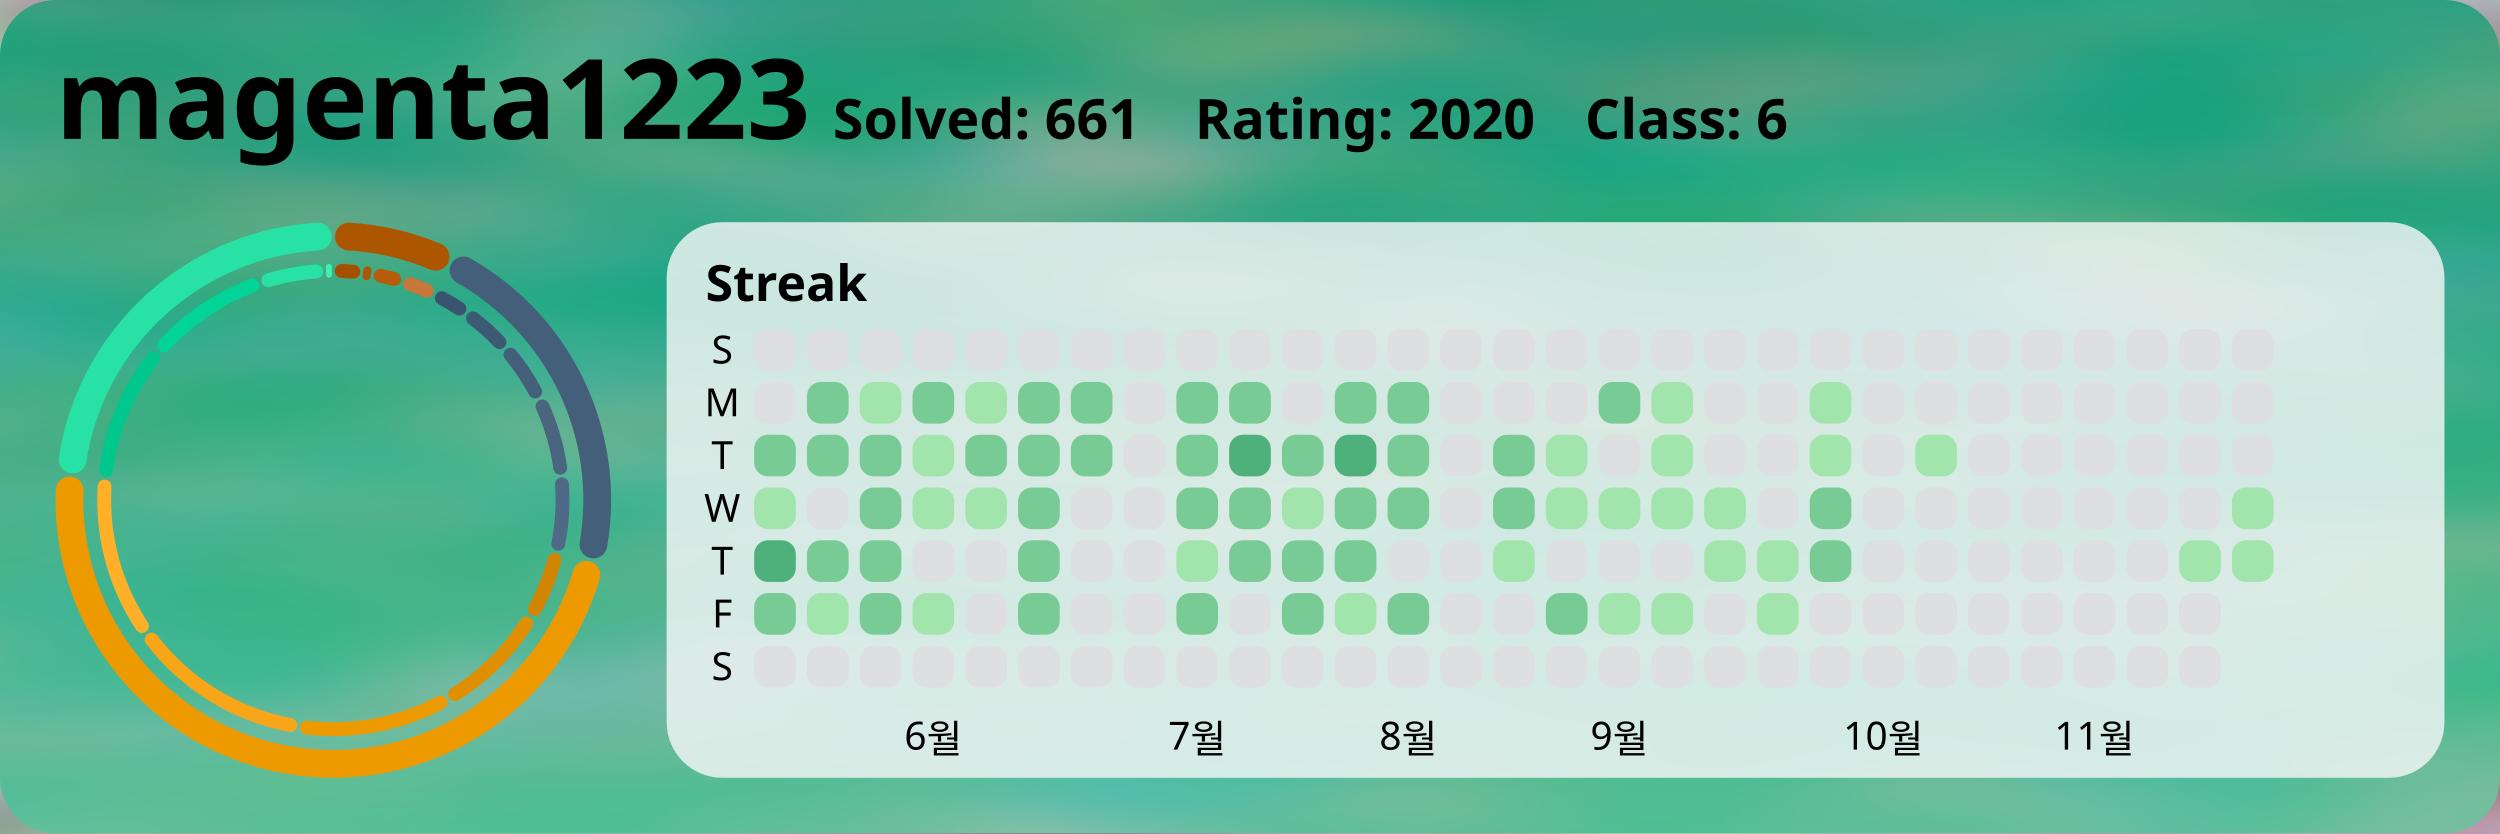
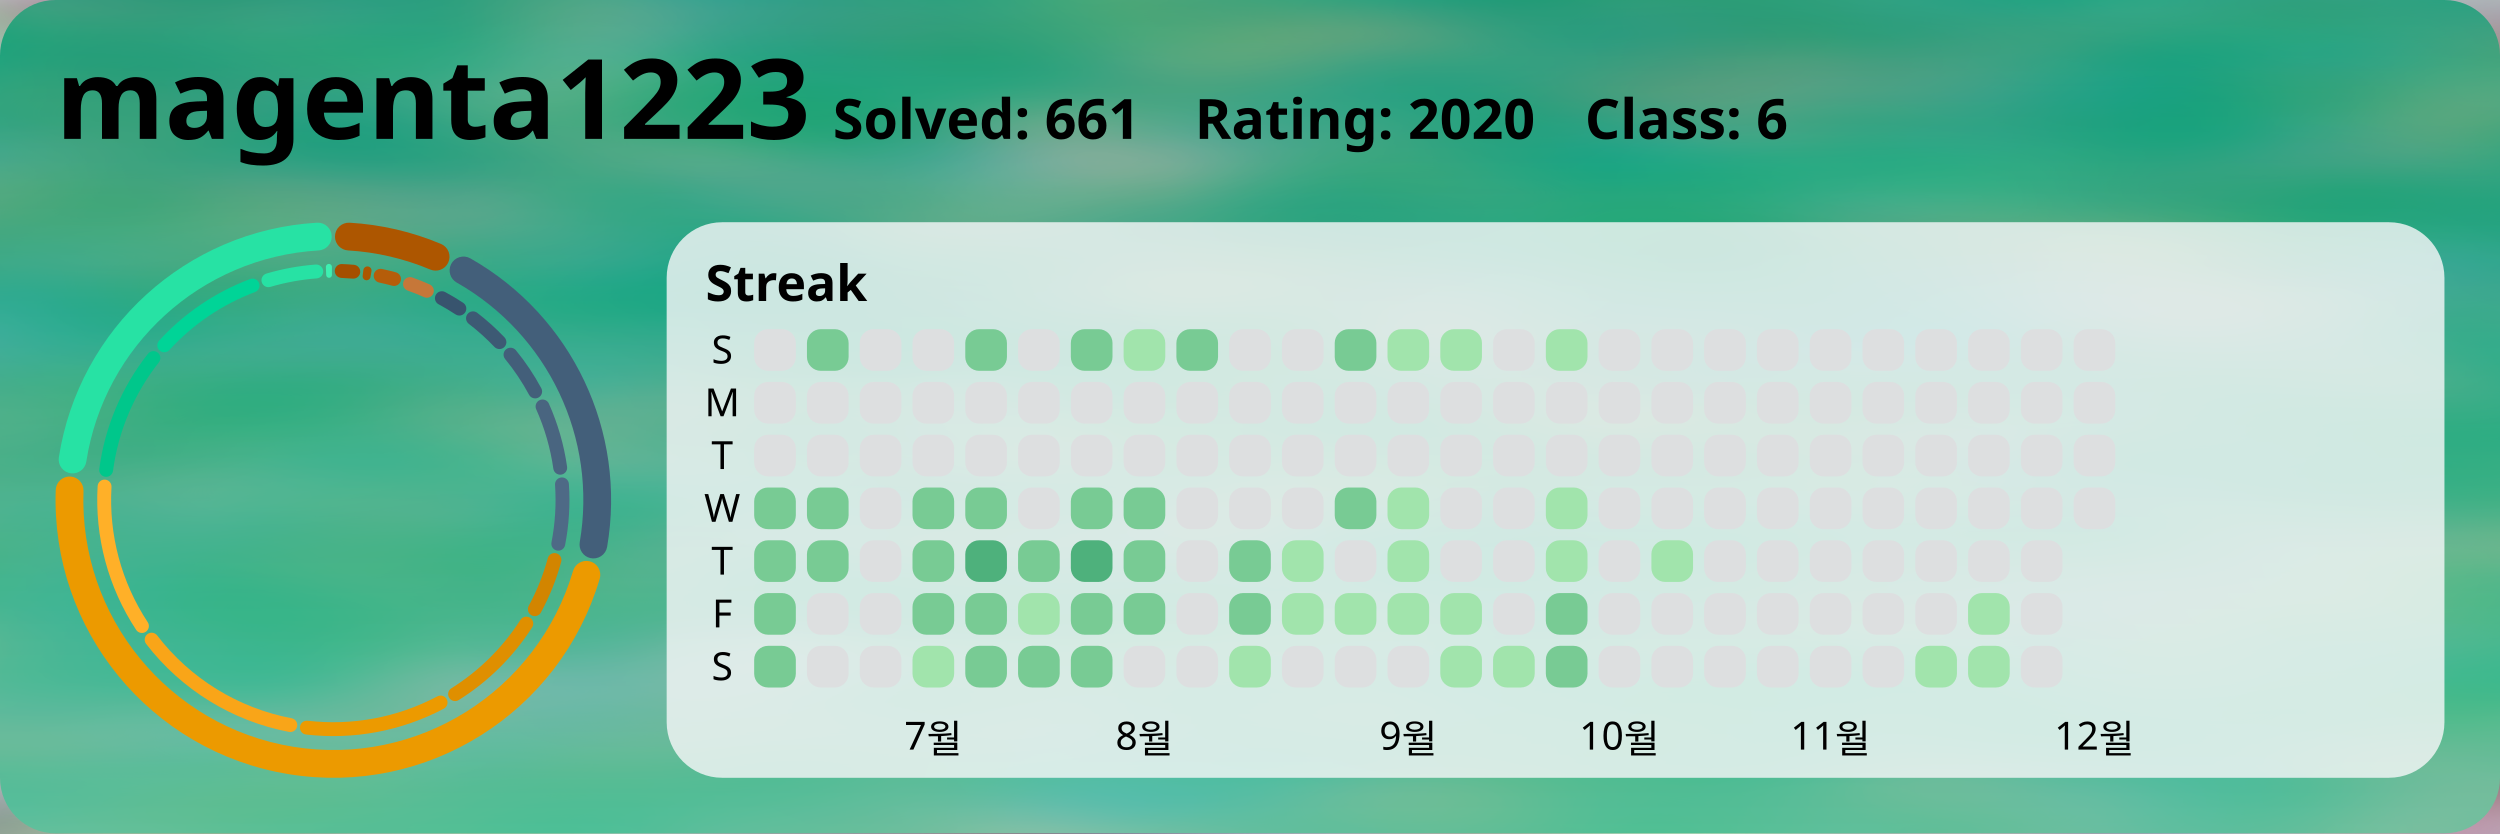
<svg xmlns="http://www.w3.org/2000/svg" id="svg" width="2700" height="900">
  <defs>
    <linearGradient id="ffflux-gradient" gradientTransform="rotate(360, 0.5, 0.5)" x1="50%" y1="0%" x2="50%" y2="100%">
      <stop id="stop1" stop-color="#00C78B" stop-opacity="1" offset="0%" />
      <stop id="stop2" stop-color="#51FDBD" stop-opacity="1" offset="100%" />
    </linearGradient>
    <filter id="ffflux-filter" x="-20%" y="-20%" width="140%" height="140%" filterUnits="objectBoundingBox" primitiveUnits="userSpaceOnUse" color-interpolation-filters="sRGB">
      <feTurbulence type="fractalNoise" baseFrequency="0.002 0.007" numOctaves="2" seed="2" stitchTiles="stitch" x="0%" y="0%" width="100%" height="100%" result="turbulence" />
      <feGaussianBlur stdDeviation="0 0" x="0%" y="0%" width="100%" height="100%" in="turbulence" edgeMode="duplicate" result="blur" />
      <feBlend mode="screen" x="0%" y="0%" width="100%" height="100%" in="SourceGraphic" in2="blur" result="blend" />
      <feComponentTransfer>
        <feFuncR type="linear" slope="0.75" />
        <feFuncG type="linear" slope="0.75" />
        <feFuncB type="linear" slope="0.75" />
      </feComponentTransfer>
    </filter>
  </defs>
  <rect width="2700" height="900" fill="url(#ffflux-gradient)" filter="url(#ffflux-filter)" rx="60" ry="60" />
  <text x="60" y="150" style="font-size: 120px; color: black; font-family: &quot;Noto Sans&quot;, sans-serif; font-weight: bold;">magenta1223</text>
  <text x="899.531" y="150" style="font-size: 60px; color: black; font-family: &quot;Noto Sans&quot;, sans-serif; font-weight: bold;">Solved: 661</text>
  <text x="1290.359" y="150" style="font-size: 60px; color: black; font-family: &quot;Noto Sans&quot;, sans-serif; font-weight: bold;">Rating: 2020</text>
  <text x="1711.656" y="150" style="font-size: 60px; color: black; font-family: &quot;Noto Sans&quot;, sans-serif; font-weight: bold;">Class: 6</text>
  <g transform="translate(360,540)">
    <path d="M0,-255L0,-240Z" fill="#9D4900" />
    <path d="M1.528,-247.335A7.5,7.5,0,0,1,9.302,-254.83A255,255,0,0,1,22.227,-254.029A7.5,7.5,0,0,1,29.016,-245.632L29.016,-245.632A7.5,7.5,0,0,1,20.919,-239.087A240,240,0,0,0,8.754,-239.84A7.5,7.5,0,0,1,1.528,-247.335Z" fill="#A54F00" />
    <path d="M32.438,-248.39A4.435,4.435,0,1,1,41.209,-247.086L40.139,-240.9A4.285,4.285,0,0,1,31.663,-242.16Z" fill="#AD5600" />
    <path d="M43.682,-243.452A7.5,7.5,0,0,1,52.62,-249.512A255,255,0,0,1,67.563,-245.887A7.5,7.5,0,0,1,72.73,-236.405L72.73,-236.405A7.5,7.5,0,0,1,63.589,-231.423A240,240,0,0,0,49.524,-234.835A7.5,7.5,0,0,1,43.682,-243.452Z" fill="#B55D0A" />
    <path d="M75.646,-235.488A7.5,7.5,0,0,1,85.309,-240.307A255,255,0,0,1,104.089,-232.788A7.5,7.5,0,0,1,107.758,-222.632L107.758,-222.632A7.5,7.5,0,0,1,97.966,-219.095A240,240,0,0,0,80.291,-226.171A7.5,7.5,0,0,1,75.646,-235.488Z" fill="#C67739" />
    <path d="M110.501,-221.284A7.5,7.5,0,0,1,120.784,-224.58A255,255,0,0,1,140.239,-212.974A7.5,7.5,0,0,1,142.224,-202.36L142.224,-202.36A7.5,7.5,0,0,1,131.99,-200.446A240,240,0,0,0,113.679,-211.37A7.5,7.5,0,0,1,110.501,-221.284Z" fill="#38546E" />
    <path d="M144.713,-200.587A7.5,7.5,0,0,1,155.393,-202.183A255,255,0,0,1,184.833,-175.676A7.5,7.5,0,0,1,184.362,-164.887L184.362,-164.887A7.5,7.5,0,0,1,173.96,-165.342A240,240,0,0,0,146.252,-190.29A7.5,7.5,0,0,1,144.713,-200.587Z" fill="#3D5A74" />
    <path d="M186.385,-162.597A7.5,7.5,0,0,1,197.148,-161.733A255,255,0,0,1,224.58,-120.784A7.5,7.5,0,0,1,221.284,-110.501L221.284,-110.501A7.5,7.5,0,0,1,211.37,-113.679A240,240,0,0,0,185.551,-152.219A7.5,7.5,0,0,1,186.385,-162.597Z" fill="#435F7A" />
    <path d="M222.632,-107.758A7.5,7.5,0,0,1,232.788,-104.089A255,255,0,0,1,252.462,-35.888A7.5,7.5,0,0,1,245.821,-27.373L245.821,-27.373A7.5,7.5,0,0,1,237.611,-33.777A240,240,0,0,0,219.095,-97.966A7.5,7.5,0,0,1,222.632,-107.758Z" fill="#496580" />
    <path d="M246.14,-24.334A7.5,7.5,0,0,1,254.407,-17.386A255,255,0,0,1,250.315,48.658A7.5,7.5,0,0,1,241.254,54.532L241.254,54.532A7.5,7.5,0,0,1,235.59,45.796A240,240,0,0,0,239.441,-16.364A7.5,7.5,0,0,1,246.14,-24.334Z" fill="#4E6A86" />
    <path d="M240.561,57.509A7.5,7.5,0,0,1,246.101,66.778A255,255,0,0,1,224.194,121.5A7.5,7.5,0,0,1,213.788,124.385L213.788,124.385A7.5,7.5,0,0,1,211.006,114.353A240,240,0,0,0,231.624,62.85A7.5,7.5,0,0,1,240.561,57.509Z" fill="#D28500" />
    <path d="M212.235,127.017A7.5,7.5,0,0,1,214.739,137.521A255,255,0,0,1,135.47,216.039A7.5,7.5,0,0,1,124.991,213.435L124.991,213.435A7.5,7.5,0,0,1,127.502,203.331A240,240,0,0,0,202.108,129.432A7.5,7.5,0,0,1,212.235,127.017Z" fill="#DF8F00" />
    <path d="M122.344,214.963A7.5,7.5,0,0,1,119.36,225.34A255,255,0,0,1,-29.472,253.291A7.5,7.5,0,0,1,-36.018,244.703L-36.018,244.703A7.5,7.5,0,0,1,-27.738,238.392A240,240,0,0,0,112.339,212.085A7.5,7.5,0,0,1,122.344,214.963Z" fill="#EC9A00" />
    <path d="M-39.039,244.24A7.5,7.5,0,0,1,-47.86,250.468A255,255,0,0,1,-202.183,155.393A7.5,7.5,0,0,1,-200.587,144.713L-200.587,144.713A7.5,7.5,0,0,1,-190.29,146.252A240,240,0,0,0,-45.044,235.735A7.5,7.5,0,0,1,-39.039,244.24Z" fill="#F9A518" />
    <path d="M-202.36,142.224A7.5,7.5,0,0,1,-212.974,140.239A255,255,0,0,1,-254.561,-14.964A7.5,7.5,0,0,1,-246.361,-21.99L-246.361,-21.99A7.5,7.5,0,0,1,-239.586,-14.084A240,240,0,0,0,-200.446,131.99A7.5,7.5,0,0,1,-202.36,142.224Z" fill="#FFB028" />
    <path d="M-246.07,-25.032A7.5,7.5,0,0,1,-252.792,-33.483A255,255,0,0,1,-200.192,-157.95A7.5,7.5,0,0,1,-189.447,-159.019L-189.447,-159.019A7.5,7.5,0,0,1,-188.416,-148.659A240,240,0,0,0,-237.922,-31.513A7.5,7.5,0,0,1,-246.07,-25.032Z" fill="#00C78B" />
    <path d="M-187.467,-161.348A7.5,7.5,0,0,1,-188.144,-172.125A255,255,0,0,1,-89.869,-238.639A7.5,7.5,0,0,1,-80.115,-234.006L-80.115,-234.006A7.5,7.5,0,0,1,-84.583,-224.601A240,240,0,0,0,-177.077,-162A7.5,7.5,0,0,1,-187.467,-161.348Z" fill="#00D497" />
    <path d="M-77.218,-234.978A7.5,7.5,0,0,1,-72.232,-244.556A255,255,0,0,1,-18.996,-254.291A7.5,7.5,0,0,1,-10.943,-247.098L-10.943,-247.098A7.5,7.5,0,0,1,-17.879,-239.333A240,240,0,0,0,-67.983,-230.17A7.5,7.5,0,0,1,-77.218,-234.978Z" fill="#27E2A4" />
    <path d="M-8.055,-251.565A3.265,3.265,0,1,1,-1.528,-251.69L-1.528,-243.056A3.1,3.1,0,0,1,-7.726,-242.938Z" fill="#3EF0B1" />
    <path d="M0,-255L0,-240Z" fill="#51FDBD" />
    <path d="M0,-255L0,-240Z" fill="#009EE5" />
    <path d="M0,-255L0,-240Z" fill="#00A9F0" />
    <path d="M0,-255L0,-240Z" fill="#00B4FC" />
    <path d="M0,-255L0,-240Z" fill="#2BBFFF" />
    <path d="M0,-255L0,-240Z" fill="#41CAFF" />
    <path d="M0,-255L0,-240Z" fill="#E0004C" />
    <path d="M0,-255L0,-240Z" fill="#EA0053" />
    <path d="M0,-255L0,-240Z" fill="#F5005A" />
    <path d="M0,-255L0,-240Z" fill="#FF0062" />
    <path d="M0,-255L0,-240Z" fill="#CE3D38" />
    <path d="M1.761,-284.507A15,15,0,0,1,17.643,-299.481A300,300,0,0,1,116.304,-276.538A15,15,0,0,1,123.95,-256.093L123.95,-256.093A15,15,0,0,1,104.674,-248.884A270,270,0,0,0,15.879,-269.533A15,15,0,0,1,1.761,-284.507Z" fill="#AD5600" />
    <path d="M127.111,-254.539A15,15,0,0,1,147.97,-260.969A300,300,0,0,1,295.694,50.647A15,15,0,0,1,277.512,62.725L277.512,62.725A15,15,0,0,1,266.125,45.582A270,270,0,0,0,133.173,-234.872A15,15,0,0,1,127.111,-254.539Z" fill="#435F7A" />
    <path d="M276.714,66.155A15,15,0,0,1,287.702,85.016A300,300,0,0,1,-299.802,-10.904A15,15,0,0,1,-283.386,-25.291L-283.386,-25.291A15,15,0,0,1,-269.822,-9.814A270,270,0,0,0,258.932,76.515A15,15,0,0,1,276.714,66.155Z" fill="#EC9A00" />
    <path d="M-283.051,-28.797A15,15,0,0,1,-296.448,-46.031A300,300,0,0,1,-17.643,-299.481A15,15,0,0,1,-1.761,-284.507L-1.761,-284.507A15,15,0,0,1,-15.879,-269.533A270,270,0,0,0,-266.803,-41.428A15,15,0,0,1,-283.051,-28.797Z" fill="#27E2A4" />
    <path d="M0,-300L0,-270Z" fill="#00B4FC" />
    <path d="M0,-300L0,-270Z" fill="#F5005A" />
  </g>
  <rect transform="translate(720,240)" width="1920" height="600" rx="60" ry="60" style="fill: rgb(247, 248, 249); opacity: 0.8;" />
  <text transform="translate(720,240)" x="42" y="66" style="dominant-baseline: middle; font-size: 54px; color: black; font-family: &quot;Noto Sans&quot;, sans-serif; font-weight: bold;">Streak</text>
  <g transform="translate(780,378)">
    <text x="0" y="0" style="text-anchor: middle; dominant-baseline: middle; font-size: 42px; color: black; font-family: &quot;Noto Sans&quot;, sans-serif;">S</text>
    <text x="0" y="57" style="text-anchor: middle; dominant-baseline: middle; font-size: 42px; color: black; font-family: &quot;Noto Sans&quot;, sans-serif;">M</text>
    <text x="0" y="114" style="text-anchor: middle; dominant-baseline: middle; font-size: 42px; color: black; font-family: &quot;Noto Sans&quot;, sans-serif;">T</text>
    <text x="0" y="171" style="text-anchor: middle; dominant-baseline: middle; font-size: 42px; color: black; font-family: &quot;Noto Sans&quot;, sans-serif;">W</text>
    <text x="0" y="228" style="text-anchor: middle; dominant-baseline: middle; font-size: 42px; color: black; font-family: &quot;Noto Sans&quot;, sans-serif;">T</text>
    <text x="0" y="285" style="text-anchor: middle; dominant-baseline: middle; font-size: 42px; color: black; font-family: &quot;Noto Sans&quot;, sans-serif;">F</text>
    <text x="0" y="342" style="text-anchor: middle; dominant-baseline: middle; font-size: 42px; color: black; font-family: &quot;Noto Sans&quot;, sans-serif;">S</text>
    <rect rx="15" ry="15" width="45" height="45" fill="#DDDFE0" x="34.5" y="-22.5" />
    <rect rx="15" ry="15" width="45" height="45" fill="#DDDFE0" x="34.5" y="34.5" />
-     <rect rx="15" ry="15" width="45" height="45" fill="#78CB94" x="34.5" y="91.5" />
-     <rect rx="15" ry="15" width="45" height="45" fill="#A1E4AC" x="34.5" y="148.5" />
-     <rect rx="15" ry="15" width="45" height="45" fill="#4EB17C" x="34.5" y="205.5" />
+     <rect rx="15" ry="15" width="45" height="45" fill="#DDDFE0" x="34.5" y="91.5" />
+     <rect rx="15" ry="15" width="45" height="45" fill="#78CB94" x="34.5" y="148.5" />
+     <rect rx="15" ry="15" width="45" height="45" fill="#78CB94" x="34.5" y="205.5" />
    <rect rx="15" ry="15" width="45" height="45" fill="#78CB94" x="34.5" y="262.5" />
-     <rect rx="15" ry="15" width="45" height="45" fill="#DDDFE0" x="34.5" y="319.5" />
-     <rect rx="15" ry="15" width="45" height="45" fill="#DDDFE0" x="91.5" y="-22.5" />
-     <rect rx="15" ry="15" width="45" height="45" fill="#78CB94" x="91.5" y="34.5" />
-     <rect rx="15" ry="15" width="45" height="45" fill="#78CB94" x="91.5" y="91.5" />
-     <rect rx="15" ry="15" width="45" height="45" fill="#DDDFE0" x="91.5" y="148.5" />
+     <rect rx="15" ry="15" width="45" height="45" fill="#78CB94" x="34.5" y="319.5" />
+     <rect rx="15" ry="15" width="45" height="45" fill="#78CB94" x="91.5" y="-22.5" />
+     <rect rx="15" ry="15" width="45" height="45" fill="#DDDFE0" x="91.5" y="34.5" />
+     <rect rx="15" ry="15" width="45" height="45" fill="#DDDFE0" x="91.5" y="91.5" />
+     <rect rx="15" ry="15" width="45" height="45" fill="#78CB94" x="91.5" y="148.5" />
    <rect rx="15" ry="15" width="45" height="45" fill="#78CB94" x="91.5" y="205.5" />
-     <rect rx="15" ry="15" width="45" height="45" fill="#A1E4AC" x="91.5" y="262.5" />
+     <rect rx="15" ry="15" width="45" height="45" fill="#DDDFE0" x="91.5" y="262.5" />
    <rect rx="15" ry="15" width="45" height="45" fill="#DDDFE0" x="91.5" y="319.5" />
    <rect rx="15" ry="15" width="45" height="45" fill="#DDDFE0" x="148.5" y="-22.5" />
-     <rect rx="15" ry="15" width="45" height="45" fill="#A1E4AC" x="148.5" y="34.5" />
-     <rect rx="15" ry="15" width="45" height="45" fill="#78CB94" x="148.5" y="91.5" />
-     <rect rx="15" ry="15" width="45" height="45" fill="#78CB94" x="148.5" y="148.5" />
-     <rect rx="15" ry="15" width="45" height="45" fill="#78CB94" x="148.5" y="205.5" />
-     <rect rx="15" ry="15" width="45" height="45" fill="#78CB94" x="148.5" y="262.5" />
+     <rect rx="15" ry="15" width="45" height="45" fill="#DDDFE0" x="148.5" y="34.5" />
+     <rect rx="15" ry="15" width="45" height="45" fill="#DDDFE0" x="148.5" y="91.5" />
+     <rect rx="15" ry="15" width="45" height="45" fill="#DDDFE0" x="148.5" y="148.5" />
+     <rect rx="15" ry="15" width="45" height="45" fill="#DDDFE0" x="148.5" y="205.5" />
+     <rect rx="15" ry="15" width="45" height="45" fill="#DDDFE0" x="148.5" y="262.5" />
    <rect rx="15" ry="15" width="45" height="45" fill="#DDDFE0" x="148.5" y="319.5" />
    <rect rx="15" ry="15" width="45" height="45" fill="#DDDFE0" x="205.5" y="-22.5" />
-     <rect rx="15" ry="15" width="45" height="45" fill="#78CB94" x="205.5" y="34.5" />
-     <rect rx="15" ry="15" width="45" height="45" fill="#A1E4AC" x="205.5" y="91.5" />
-     <rect rx="15" ry="15" width="45" height="45" fill="#A1E4AC" x="205.5" y="148.5" />
-     <rect rx="15" ry="15" width="45" height="45" fill="#DDDFE0" x="205.5" y="205.5" />
-     <rect rx="15" ry="15" width="45" height="45" fill="#A1E4AC" x="205.5" y="262.5" />
-     <rect rx="15" ry="15" width="45" height="45" fill="#DDDFE0" x="205.5" y="319.5" />
-     <text x="228" y="399" style="text-anchor: middle; dominant-baseline: hanging; font-size: 42px; color: black; font-family: &quot;Noto Sans&quot;, sans-serif;">6월</text>
-     <rect rx="15" ry="15" width="45" height="45" fill="#DDDFE0" x="262.5" y="-22.5" />
-     <rect rx="15" ry="15" width="45" height="45" fill="#A1E4AC" x="262.5" y="34.5" />
-     <rect rx="15" ry="15" width="45" height="45" fill="#78CB94" x="262.5" y="91.5" />
-     <rect rx="15" ry="15" width="45" height="45" fill="#A1E4AC" x="262.5" y="148.5" />
-     <rect rx="15" ry="15" width="45" height="45" fill="#DDDFE0" x="262.5" y="205.5" />
-     <rect rx="15" ry="15" width="45" height="45" fill="#DDDFE0" x="262.5" y="262.5" />
-     <rect rx="15" ry="15" width="45" height="45" fill="#DDDFE0" x="262.5" y="319.5" />
+     <rect rx="15" ry="15" width="45" height="45" fill="#DDDFE0" x="205.5" y="34.5" />
+     <rect rx="15" ry="15" width="45" height="45" fill="#DDDFE0" x="205.5" y="91.5" />
+     <rect rx="15" ry="15" width="45" height="45" fill="#78CB94" x="205.5" y="148.5" />
+     <rect rx="15" ry="15" width="45" height="45" fill="#78CB94" x="205.5" y="205.5" />
+     <rect rx="15" ry="15" width="45" height="45" fill="#78CB94" x="205.5" y="262.5" />
+     <rect rx="15" ry="15" width="45" height="45" fill="#A1E4AC" x="205.5" y="319.5" />
+     <text x="228" y="399" style="text-anchor: middle; dominant-baseline: hanging; font-size: 42px; color: black; font-family: &quot;Noto Sans&quot;, sans-serif;">7월</text>
+     <rect rx="15" ry="15" width="45" height="45" fill="#78CB94" x="262.5" y="-22.5" />
+     <rect rx="15" ry="15" width="45" height="45" fill="#DDDFE0" x="262.5" y="34.5" />
+     <rect rx="15" ry="15" width="45" height="45" fill="#DDDFE0" x="262.5" y="91.5" />
+     <rect rx="15" ry="15" width="45" height="45" fill="#78CB94" x="262.5" y="148.5" />
+     <rect rx="15" ry="15" width="45" height="45" fill="#4EB17C" x="262.5" y="205.5" />
+     <rect rx="15" ry="15" width="45" height="45" fill="#78CB94" x="262.5" y="262.5" />
+     <rect rx="15" ry="15" width="45" height="45" fill="#78CB94" x="262.5" y="319.5" />
    <rect rx="15" ry="15" width="45" height="45" fill="#DDDFE0" x="319.5" y="-22.5" />
-     <rect rx="15" ry="15" width="45" height="45" fill="#78CB94" x="319.5" y="34.5" />
-     <rect rx="15" ry="15" width="45" height="45" fill="#78CB94" x="319.5" y="91.5" />
-     <rect rx="15" ry="15" width="45" height="45" fill="#78CB94" x="319.5" y="148.5" />
+     <rect rx="15" ry="15" width="45" height="45" fill="#DDDFE0" x="319.5" y="34.5" />
+     <rect rx="15" ry="15" width="45" height="45" fill="#DDDFE0" x="319.5" y="91.5" />
+     <rect rx="15" ry="15" width="45" height="45" fill="#DDDFE0" x="319.5" y="148.5" />
    <rect rx="15" ry="15" width="45" height="45" fill="#78CB94" x="319.5" y="205.5" />
-     <rect rx="15" ry="15" width="45" height="45" fill="#78CB94" x="319.5" y="262.5" />
-     <rect rx="15" ry="15" width="45" height="45" fill="#DDDFE0" x="319.5" y="319.5" />
-     <rect rx="15" ry="15" width="45" height="45" fill="#DDDFE0" x="376.5" y="-22.5" />
-     <rect rx="15" ry="15" width="45" height="45" fill="#78CB94" x="376.5" y="34.5" />
-     <rect rx="15" ry="15" width="45" height="45" fill="#78CB94" x="376.5" y="91.5" />
-     <rect rx="15" ry="15" width="45" height="45" fill="#DDDFE0" x="376.5" y="148.5" />
-     <rect rx="15" ry="15" width="45" height="45" fill="#DDDFE0" x="376.5" y="205.5" />
-     <rect rx="15" ry="15" width="45" height="45" fill="#DDDFE0" x="376.5" y="262.5" />
-     <rect rx="15" ry="15" width="45" height="45" fill="#DDDFE0" x="376.5" y="319.5" />
-     <rect rx="15" ry="15" width="45" height="45" fill="#DDDFE0" x="433.5" y="-22.5" />
+     <rect rx="15" ry="15" width="45" height="45" fill="#A1E4AC" x="319.5" y="262.5" />
+     <rect rx="15" ry="15" width="45" height="45" fill="#78CB94" x="319.5" y="319.5" />
+     <rect rx="15" ry="15" width="45" height="45" fill="#78CB94" x="376.5" y="-22.5" />
+     <rect rx="15" ry="15" width="45" height="45" fill="#DDDFE0" x="376.5" y="34.5" />
+     <rect rx="15" ry="15" width="45" height="45" fill="#DDDFE0" x="376.5" y="91.5" />
+     <rect rx="15" ry="15" width="45" height="45" fill="#78CB94" x="376.5" y="148.5" />
+     <rect rx="15" ry="15" width="45" height="45" fill="#4EB17C" x="376.5" y="205.5" />
+     <rect rx="15" ry="15" width="45" height="45" fill="#78CB94" x="376.5" y="262.5" />
+     <rect rx="15" ry="15" width="45" height="45" fill="#78CB94" x="376.5" y="319.5" />
+     <rect rx="15" ry="15" width="45" height="45" fill="#A1E4AC" x="433.5" y="-22.5" />
    <rect rx="15" ry="15" width="45" height="45" fill="#DDDFE0" x="433.5" y="34.5" />
    <rect rx="15" ry="15" width="45" height="45" fill="#DDDFE0" x="433.5" y="91.5" />
-     <rect rx="15" ry="15" width="45" height="45" fill="#DDDFE0" x="433.5" y="148.5" />
-     <rect rx="15" ry="15" width="45" height="45" fill="#DDDFE0" x="433.5" y="205.5" />
-     <rect rx="15" ry="15" width="45" height="45" fill="#DDDFE0" x="433.5" y="262.5" />
+     <rect rx="15" ry="15" width="45" height="45" fill="#78CB94" x="433.5" y="148.5" />
+     <rect rx="15" ry="15" width="45" height="45" fill="#78CB94" x="433.5" y="205.5" />
+     <rect rx="15" ry="15" width="45" height="45" fill="#78CB94" x="433.5" y="262.5" />
    <rect rx="15" ry="15" width="45" height="45" fill="#DDDFE0" x="433.5" y="319.5" />
-     <rect rx="15" ry="15" width="45" height="45" fill="#DDDFE0" x="490.5" y="-22.5" />
-     <rect rx="15" ry="15" width="45" height="45" fill="#78CB94" x="490.5" y="34.5" />
-     <rect rx="15" ry="15" width="45" height="45" fill="#78CB94" x="490.5" y="91.5" />
-     <rect rx="15" ry="15" width="45" height="45" fill="#78CB94" x="490.5" y="148.5" />
-     <rect rx="15" ry="15" width="45" height="45" fill="#A1E4AC" x="490.5" y="205.5" />
-     <rect rx="15" ry="15" width="45" height="45" fill="#78CB94" x="490.5" y="262.5" />
+     <text x="456" y="399" style="text-anchor: middle; dominant-baseline: hanging; font-size: 42px; color: black; font-family: &quot;Noto Sans&quot;, sans-serif;">8월</text>
+     <rect rx="15" ry="15" width="45" height="45" fill="#78CB94" x="490.5" y="-22.5" />
+     <rect rx="15" ry="15" width="45" height="45" fill="#DDDFE0" x="490.5" y="34.5" />
+     <rect rx="15" ry="15" width="45" height="45" fill="#DDDFE0" x="490.5" y="91.5" />
+     <rect rx="15" ry="15" width="45" height="45" fill="#DDDFE0" x="490.5" y="148.5" />
+     <rect rx="15" ry="15" width="45" height="45" fill="#DDDFE0" x="490.5" y="205.5" />
+     <rect rx="15" ry="15" width="45" height="45" fill="#DDDFE0" x="490.5" y="262.5" />
    <rect rx="15" ry="15" width="45" height="45" fill="#DDDFE0" x="490.5" y="319.5" />
-     <text x="513" y="399" style="text-anchor: middle; dominant-baseline: hanging; font-size: 42px; color: black; font-family: &quot;Noto Sans&quot;, sans-serif;">7월</text>
    <rect rx="15" ry="15" width="45" height="45" fill="#DDDFE0" x="547.5" y="-22.5" />
-     <rect rx="15" ry="15" width="45" height="45" fill="#78CB94" x="547.5" y="34.5" />
-     <rect rx="15" ry="15" width="45" height="45" fill="#4EB17C" x="547.5" y="91.5" />
-     <rect rx="15" ry="15" width="45" height="45" fill="#78CB94" x="547.5" y="148.5" />
+     <rect rx="15" ry="15" width="45" height="45" fill="#DDDFE0" x="547.5" y="34.5" />
+     <rect rx="15" ry="15" width="45" height="45" fill="#DDDFE0" x="547.5" y="91.5" />
+     <rect rx="15" ry="15" width="45" height="45" fill="#DDDFE0" x="547.5" y="148.5" />
    <rect rx="15" ry="15" width="45" height="45" fill="#78CB94" x="547.5" y="205.5" />
-     <rect rx="15" ry="15" width="45" height="45" fill="#DDDFE0" x="547.5" y="262.5" />
-     <rect rx="15" ry="15" width="45" height="45" fill="#DDDFE0" x="547.5" y="319.5" />
+     <rect rx="15" ry="15" width="45" height="45" fill="#78CB94" x="547.5" y="262.5" />
+     <rect rx="15" ry="15" width="45" height="45" fill="#A1E4AC" x="547.5" y="319.5" />
    <rect rx="15" ry="15" width="45" height="45" fill="#DDDFE0" x="604.5" y="-22.5" />
    <rect rx="15" ry="15" width="45" height="45" fill="#DDDFE0" x="604.5" y="34.5" />
-     <rect rx="15" ry="15" width="45" height="45" fill="#78CB94" x="604.5" y="91.5" />
-     <rect rx="15" ry="15" width="45" height="45" fill="#A1E4AC" x="604.5" y="148.5" />
-     <rect rx="15" ry="15" width="45" height="45" fill="#78CB94" x="604.5" y="205.5" />
-     <rect rx="15" ry="15" width="45" height="45" fill="#78CB94" x="604.5" y="262.5" />
+     <rect rx="15" ry="15" width="45" height="45" fill="#DDDFE0" x="604.5" y="91.5" />
+     <rect rx="15" ry="15" width="45" height="45" fill="#DDDFE0" x="604.5" y="148.5" />
+     <rect rx="15" ry="15" width="45" height="45" fill="#A1E4AC" x="604.5" y="205.5" />
+     <rect rx="15" ry="15" width="45" height="45" fill="#A1E4AC" x="604.5" y="262.5" />
    <rect rx="15" ry="15" width="45" height="45" fill="#DDDFE0" x="604.5" y="319.5" />
-     <rect rx="15" ry="15" width="45" height="45" fill="#DDDFE0" x="661.5" y="-22.5" />
-     <rect rx="15" ry="15" width="45" height="45" fill="#78CB94" x="661.5" y="34.5" />
-     <rect rx="15" ry="15" width="45" height="45" fill="#4EB17C" x="661.5" y="91.5" />
+     <rect rx="15" ry="15" width="45" height="45" fill="#78CB94" x="661.5" y="-22.5" />
+     <rect rx="15" ry="15" width="45" height="45" fill="#DDDFE0" x="661.5" y="34.5" />
+     <rect rx="15" ry="15" width="45" height="45" fill="#DDDFE0" x="661.5" y="91.5" />
    <rect rx="15" ry="15" width="45" height="45" fill="#78CB94" x="661.5" y="148.5" />
-     <rect rx="15" ry="15" width="45" height="45" fill="#78CB94" x="661.5" y="205.5" />
+     <rect rx="15" ry="15" width="45" height="45" fill="#DDDFE0" x="661.5" y="205.5" />
    <rect rx="15" ry="15" width="45" height="45" fill="#A1E4AC" x="661.5" y="262.5" />
    <rect rx="15" ry="15" width="45" height="45" fill="#DDDFE0" x="661.5" y="319.5" />
-     <rect rx="15" ry="15" width="45" height="45" fill="#DDDFE0" x="718.5" y="-22.5" />
-     <rect rx="15" ry="15" width="45" height="45" fill="#78CB94" x="718.5" y="34.5" />
-     <rect rx="15" ry="15" width="45" height="45" fill="#78CB94" x="718.5" y="91.5" />
-     <rect rx="15" ry="15" width="45" height="45" fill="#78CB94" x="718.5" y="148.5" />
-     <rect rx="15" ry="15" width="45" height="45" fill="#DDDFE0" x="718.5" y="205.5" />
-     <rect rx="15" ry="15" width="45" height="45" fill="#78CB94" x="718.5" y="262.5" />
+     <rect rx="15" ry="15" width="45" height="45" fill="#A1E4AC" x="718.5" y="-22.5" />
+     <rect rx="15" ry="15" width="45" height="45" fill="#DDDFE0" x="718.5" y="34.5" />
+     <rect rx="15" ry="15" width="45" height="45" fill="#DDDFE0" x="718.5" y="91.5" />
+     <rect rx="15" ry="15" width="45" height="45" fill="#A1E4AC" x="718.5" y="148.5" />
+     <rect rx="15" ry="15" width="45" height="45" fill="#A1E4AC" x="718.5" y="205.5" />
+     <rect rx="15" ry="15" width="45" height="45" fill="#A1E4AC" x="718.5" y="262.5" />
    <rect rx="15" ry="15" width="45" height="45" fill="#DDDFE0" x="718.5" y="319.5" />
-     <text x="741" y="399" style="text-anchor: middle; dominant-baseline: hanging; font-size: 42px; color: black; font-family: &quot;Noto Sans&quot;, sans-serif;">8월</text>
-     <rect rx="15" ry="15" width="45" height="45" fill="#DDDFE0" x="775.5" y="-22.5" />
+     <text x="741" y="399" style="text-anchor: middle; dominant-baseline: hanging; font-size: 42px; color: black; font-family: &quot;Noto Sans&quot;, sans-serif;">9월</text>
+     <rect rx="15" ry="15" width="45" height="45" fill="#A1E4AC" x="775.5" y="-22.5" />
    <rect rx="15" ry="15" width="45" height="45" fill="#DDDFE0" x="775.5" y="34.5" />
    <rect rx="15" ry="15" width="45" height="45" fill="#DDDFE0" x="775.5" y="91.5" />
    <rect rx="15" ry="15" width="45" height="45" fill="#DDDFE0" x="775.5" y="148.5" />
    <rect rx="15" ry="15" width="45" height="45" fill="#DDDFE0" x="775.5" y="205.5" />
-     <rect rx="15" ry="15" width="45" height="45" fill="#DDDFE0" x="775.5" y="262.5" />
-     <rect rx="15" ry="15" width="45" height="45" fill="#DDDFE0" x="775.5" y="319.5" />
+     <rect rx="15" ry="15" width="45" height="45" fill="#A1E4AC" x="775.5" y="262.5" />
+     <rect rx="15" ry="15" width="45" height="45" fill="#A1E4AC" x="775.5" y="319.5" />
    <rect rx="15" ry="15" width="45" height="45" fill="#DDDFE0" x="832.5" y="-22.5" />
    <rect rx="15" ry="15" width="45" height="45" fill="#DDDFE0" x="832.5" y="34.5" />
-     <rect rx="15" ry="15" width="45" height="45" fill="#78CB94" x="832.5" y="91.5" />
-     <rect rx="15" ry="15" width="45" height="45" fill="#78CB94" x="832.5" y="148.5" />
-     <rect rx="15" ry="15" width="45" height="45" fill="#A1E4AC" x="832.5" y="205.5" />
+     <rect rx="15" ry="15" width="45" height="45" fill="#DDDFE0" x="832.5" y="91.5" />
+     <rect rx="15" ry="15" width="45" height="45" fill="#DDDFE0" x="832.5" y="148.5" />
+     <rect rx="15" ry="15" width="45" height="45" fill="#DDDFE0" x="832.5" y="205.5" />
    <rect rx="15" ry="15" width="45" height="45" fill="#DDDFE0" x="832.5" y="262.5" />
-     <rect rx="15" ry="15" width="45" height="45" fill="#DDDFE0" x="832.5" y="319.5" />
-     <rect rx="15" ry="15" width="45" height="45" fill="#DDDFE0" x="889.5" y="-22.5" />
+     <rect rx="15" ry="15" width="45" height="45" fill="#A1E4AC" x="832.5" y="319.5" />
+     <rect rx="15" ry="15" width="45" height="45" fill="#A1E4AC" x="889.5" y="-22.5" />
    <rect rx="15" ry="15" width="45" height="45" fill="#DDDFE0" x="889.5" y="34.5" />
-     <rect rx="15" ry="15" width="45" height="45" fill="#A1E4AC" x="889.5" y="91.5" />
+     <rect rx="15" ry="15" width="45" height="45" fill="#DDDFE0" x="889.5" y="91.5" />
    <rect rx="15" ry="15" width="45" height="45" fill="#A1E4AC" x="889.5" y="148.5" />
-     <rect rx="15" ry="15" width="45" height="45" fill="#DDDFE0" x="889.5" y="205.5" />
+     <rect rx="15" ry="15" width="45" height="45" fill="#A1E4AC" x="889.5" y="205.5" />
    <rect rx="15" ry="15" width="45" height="45" fill="#78CB94" x="889.5" y="262.5" />
-     <rect rx="15" ry="15" width="45" height="45" fill="#DDDFE0" x="889.5" y="319.5" />
+     <rect rx="15" ry="15" width="45" height="45" fill="#78CB94" x="889.5" y="319.5" />
    <rect rx="15" ry="15" width="45" height="45" fill="#DDDFE0" x="946.5" y="-22.5" />
-     <rect rx="15" ry="15" width="45" height="45" fill="#78CB94" x="946.5" y="34.5" />
+     <rect rx="15" ry="15" width="45" height="45" fill="#DDDFE0" x="946.5" y="34.5" />
    <rect rx="15" ry="15" width="45" height="45" fill="#DDDFE0" x="946.5" y="91.5" />
-     <rect rx="15" ry="15" width="45" height="45" fill="#A1E4AC" x="946.5" y="148.5" />
+     <rect rx="15" ry="15" width="45" height="45" fill="#DDDFE0" x="946.5" y="148.5" />
    <rect rx="15" ry="15" width="45" height="45" fill="#DDDFE0" x="946.5" y="205.5" />
-     <rect rx="15" ry="15" width="45" height="45" fill="#A1E4AC" x="946.5" y="262.5" />
+     <rect rx="15" ry="15" width="45" height="45" fill="#DDDFE0" x="946.5" y="262.5" />
    <rect rx="15" ry="15" width="45" height="45" fill="#DDDFE0" x="946.5" y="319.5" />
-     <text x="969" y="399" style="text-anchor: middle; dominant-baseline: hanging; font-size: 42px; color: black; font-family: &quot;Noto Sans&quot;, sans-serif;">9월</text>
+     <text x="969" y="399" style="text-anchor: middle; dominant-baseline: hanging; font-size: 42px; color: black; font-family: &quot;Noto Sans&quot;, sans-serif;">10월</text>
    <rect rx="15" ry="15" width="45" height="45" fill="#DDDFE0" x="1003.5" y="-22.5" />
-     <rect rx="15" ry="15" width="45" height="45" fill="#A1E4AC" x="1003.5" y="34.5" />
-     <rect rx="15" ry="15" width="45" height="45" fill="#A1E4AC" x="1003.5" y="91.5" />
-     <rect rx="15" ry="15" width="45" height="45" fill="#A1E4AC" x="1003.5" y="148.5" />
-     <rect rx="15" ry="15" width="45" height="45" fill="#DDDFE0" x="1003.5" y="205.5" />
-     <rect rx="15" ry="15" width="45" height="45" fill="#A1E4AC" x="1003.5" y="262.5" />
+     <rect rx="15" ry="15" width="45" height="45" fill="#DDDFE0" x="1003.5" y="34.5" />
+     <rect rx="15" ry="15" width="45" height="45" fill="#DDDFE0" x="1003.5" y="91.5" />
+     <rect rx="15" ry="15" width="45" height="45" fill="#DDDFE0" x="1003.5" y="148.5" />
+     <rect rx="15" ry="15" width="45" height="45" fill="#A1E4AC" x="1003.5" y="205.5" />
+     <rect rx="15" ry="15" width="45" height="45" fill="#DDDFE0" x="1003.5" y="262.5" />
    <rect rx="15" ry="15" width="45" height="45" fill="#DDDFE0" x="1003.5" y="319.5" />
    <rect rx="15" ry="15" width="45" height="45" fill="#DDDFE0" x="1060.5" y="-22.5" />
    <rect rx="15" ry="15" width="45" height="45" fill="#DDDFE0" x="1060.5" y="34.5" />
    <rect rx="15" ry="15" width="45" height="45" fill="#DDDFE0" x="1060.5" y="91.5" />
-     <rect rx="15" ry="15" width="45" height="45" fill="#A1E4AC" x="1060.5" y="148.5" />
-     <rect rx="15" ry="15" width="45" height="45" fill="#A1E4AC" x="1060.5" y="205.5" />
+     <rect rx="15" ry="15" width="45" height="45" fill="#DDDFE0" x="1060.5" y="148.5" />
+     <rect rx="15" ry="15" width="45" height="45" fill="#DDDFE0" x="1060.5" y="205.5" />
    <rect rx="15" ry="15" width="45" height="45" fill="#DDDFE0" x="1060.5" y="262.5" />
    <rect rx="15" ry="15" width="45" height="45" fill="#DDDFE0" x="1060.5" y="319.5" />
    <rect rx="15" ry="15" width="45" height="45" fill="#DDDFE0" x="1117.5" y="-22.5" />
    <rect rx="15" ry="15" width="45" height="45" fill="#DDDFE0" x="1117.5" y="34.5" />
    <rect rx="15" ry="15" width="45" height="45" fill="#DDDFE0" x="1117.5" y="91.5" />
    <rect rx="15" ry="15" width="45" height="45" fill="#DDDFE0" x="1117.5" y="148.5" />
-     <rect rx="15" ry="15" width="45" height="45" fill="#A1E4AC" x="1117.5" y="205.5" />
-     <rect rx="15" ry="15" width="45" height="45" fill="#A1E4AC" x="1117.5" y="262.5" />
+     <rect rx="15" ry="15" width="45" height="45" fill="#DDDFE0" x="1117.5" y="205.5" />
+     <rect rx="15" ry="15" width="45" height="45" fill="#DDDFE0" x="1117.5" y="262.5" />
    <rect rx="15" ry="15" width="45" height="45" fill="#DDDFE0" x="1117.5" y="319.5" />
    <rect rx="15" ry="15" width="45" height="45" fill="#DDDFE0" x="1174.5" y="-22.5" />
-     <rect rx="15" ry="15" width="45" height="45" fill="#A1E4AC" x="1174.5" y="34.5" />
-     <rect rx="15" ry="15" width="45" height="45" fill="#A1E4AC" x="1174.5" y="91.5" />
-     <rect rx="15" ry="15" width="45" height="45" fill="#78CB94" x="1174.5" y="148.5" />
-     <rect rx="15" ry="15" width="45" height="45" fill="#78CB94" x="1174.5" y="205.5" />
+     <rect rx="15" ry="15" width="45" height="45" fill="#DDDFE0" x="1174.5" y="34.5" />
+     <rect rx="15" ry="15" width="45" height="45" fill="#DDDFE0" x="1174.5" y="91.5" />
+     <rect rx="15" ry="15" width="45" height="45" fill="#DDDFE0" x="1174.5" y="148.5" />
+     <rect rx="15" ry="15" width="45" height="45" fill="#DDDFE0" x="1174.5" y="205.5" />
    <rect rx="15" ry="15" width="45" height="45" fill="#DDDFE0" x="1174.5" y="262.5" />
    <rect rx="15" ry="15" width="45" height="45" fill="#DDDFE0" x="1174.5" y="319.5" />
+     <text x="1197" y="399" style="text-anchor: middle; dominant-baseline: hanging; font-size: 42px; color: black; font-family: &quot;Noto Sans&quot;, sans-serif;">11월</text>
    <rect rx="15" ry="15" width="45" height="45" fill="#DDDFE0" x="1231.5" y="-22.5" />
    <rect rx="15" ry="15" width="45" height="45" fill="#DDDFE0" x="1231.5" y="34.5" />
    <rect rx="15" ry="15" width="45" height="45" fill="#DDDFE0" x="1231.5" y="91.5" />
    <rect rx="15" ry="15" width="45" height="45" fill="#DDDFE0" x="1231.5" y="148.5" />
    <rect rx="15" ry="15" width="45" height="45" fill="#DDDFE0" x="1231.5" y="205.5" />
    <rect rx="15" ry="15" width="45" height="45" fill="#DDDFE0" x="1231.5" y="262.5" />
    <rect rx="15" ry="15" width="45" height="45" fill="#DDDFE0" x="1231.5" y="319.5" />
-     <text x="1254" y="399" style="text-anchor: middle; dominant-baseline: hanging; font-size: 42px; color: black; font-family: &quot;Noto Sans&quot;, sans-serif;">10월</text>
    <rect rx="15" ry="15" width="45" height="45" fill="#DDDFE0" x="1288.5" y="-22.5" />
    <rect rx="15" ry="15" width="45" height="45" fill="#DDDFE0" x="1288.5" y="34.5" />
-     <rect rx="15" ry="15" width="45" height="45" fill="#A1E4AC" x="1288.5" y="91.5" />
+     <rect rx="15" ry="15" width="45" height="45" fill="#DDDFE0" x="1288.5" y="91.5" />
    <rect rx="15" ry="15" width="45" height="45" fill="#DDDFE0" x="1288.5" y="148.5" />
    <rect rx="15" ry="15" width="45" height="45" fill="#DDDFE0" x="1288.5" y="205.5" />
    <rect rx="15" ry="15" width="45" height="45" fill="#DDDFE0" x="1288.5" y="262.5" />
-     <rect rx="15" ry="15" width="45" height="45" fill="#DDDFE0" x="1288.5" y="319.5" />
+     <rect rx="15" ry="15" width="45" height="45" fill="#A1E4AC" x="1288.5" y="319.5" />
    <rect rx="15" ry="15" width="45" height="45" fill="#DDDFE0" x="1345.5" y="-22.5" />
    <rect rx="15" ry="15" width="45" height="45" fill="#DDDFE0" x="1345.5" y="34.5" />
    <rect rx="15" ry="15" width="45" height="45" fill="#DDDFE0" x="1345.5" y="91.5" />
    <rect rx="15" ry="15" width="45" height="45" fill="#DDDFE0" x="1345.5" y="148.5" />
    <rect rx="15" ry="15" width="45" height="45" fill="#DDDFE0" x="1345.5" y="205.5" />
-     <rect rx="15" ry="15" width="45" height="45" fill="#DDDFE0" x="1345.5" y="262.5" />
-     <rect rx="15" ry="15" width="45" height="45" fill="#DDDFE0" x="1345.5" y="319.5" />
+     <rect rx="15" ry="15" width="45" height="45" fill="#A1E4AC" x="1345.5" y="262.5" />
+     <rect rx="15" ry="15" width="45" height="45" fill="#A1E4AC" x="1345.5" y="319.5" />
    <rect rx="15" ry="15" width="45" height="45" fill="#DDDFE0" x="1402.5" y="-22.5" />
    <rect rx="15" ry="15" width="45" height="45" fill="#DDDFE0" x="1402.5" y="34.5" />
    <rect rx="15" ry="15" width="45" height="45" fill="#DDDFE0" x="1402.5" y="91.5" />
    <rect rx="15" ry="15" width="45" height="45" fill="#DDDFE0" x="1402.5" y="148.5" />
    <rect rx="15" ry="15" width="45" height="45" fill="#DDDFE0" x="1402.5" y="205.5" />
    <rect rx="15" ry="15" width="45" height="45" fill="#DDDFE0" x="1402.5" y="262.5" />
    <rect rx="15" ry="15" width="45" height="45" fill="#DDDFE0" x="1402.5" y="319.5" />
    <rect rx="15" ry="15" width="45" height="45" fill="#DDDFE0" x="1459.5" y="-22.5" />
    <rect rx="15" ry="15" width="45" height="45" fill="#DDDFE0" x="1459.5" y="34.5" />
    <rect rx="15" ry="15" width="45" height="45" fill="#DDDFE0" x="1459.5" y="91.5" />
    <rect rx="15" ry="15" width="45" height="45" fill="#DDDFE0" x="1459.5" y="148.5" />
-     <rect rx="15" ry="15" width="45" height="45" fill="#DDDFE0" x="1459.5" y="205.5" />
-     <rect rx="15" ry="15" width="45" height="45" fill="#DDDFE0" x="1459.5" y="262.5" />
-     <rect rx="15" ry="15" width="45" height="45" fill="#DDDFE0" x="1459.5" y="319.5" />
-     <text x="1482" y="399" style="text-anchor: middle; dominant-baseline: hanging; font-size: 42px; color: black; font-family: &quot;Noto Sans&quot;, sans-serif;">11월</text>
-     <rect rx="15" ry="15" width="45" height="45" fill="#DDDFE0" x="1516.5" y="-22.5" />
-     <rect rx="15" ry="15" width="45" height="45" fill="#DDDFE0" x="1516.5" y="34.5" />
-     <rect rx="15" ry="15" width="45" height="45" fill="#DDDFE0" x="1516.5" y="91.5" />
-     <rect rx="15" ry="15" width="45" height="45" fill="#DDDFE0" x="1516.5" y="148.5" />
-     <rect rx="15" ry="15" width="45" height="45" fill="#DDDFE0" x="1516.5" y="205.5" />
-     <rect rx="15" ry="15" width="45" height="45" fill="#DDDFE0" x="1516.5" y="262.5" />
-     <rect rx="15" ry="15" width="45" height="45" fill="#DDDFE0" x="1516.5" y="319.5" />
-     <rect rx="15" ry="15" width="45" height="45" fill="#DDDFE0" x="1573.5" y="-22.5" />
-     <rect rx="15" ry="15" width="45" height="45" fill="#DDDFE0" x="1573.5" y="34.5" />
-     <rect rx="15" ry="15" width="45" height="45" fill="#DDDFE0" x="1573.5" y="91.5" />
-     <rect rx="15" ry="15" width="45" height="45" fill="#DDDFE0" x="1573.5" y="148.5" />
-     <rect rx="15" ry="15" width="45" height="45" fill="#A1E4AC" x="1573.5" y="205.5" />
-     <rect rx="15" ry="15" width="45" height="45" fill="#DDDFE0" x="1573.5" y="262.5" />
-     <rect rx="15" ry="15" width="45" height="45" fill="#DDDFE0" x="1573.5" y="319.5" />
-     <rect rx="15" ry="15" width="45" height="45" fill="#DDDFE0" x="1630.5" y="-22.5" />
-     <rect rx="15" ry="15" width="45" height="45" fill="#DDDFE0" x="1630.5" y="34.5" />
-     <rect rx="15" ry="15" width="45" height="45" fill="#DDDFE0" x="1630.5" y="91.5" />
-     <rect rx="15" ry="15" width="45" height="45" fill="#A1E4AC" x="1630.5" y="148.5" />
-     <rect rx="15" ry="15" width="45" height="45" fill="#A1E4AC" x="1630.5" y="205.5" />
+     <text x="1482" y="399" style="text-anchor: middle; dominant-baseline: hanging; font-size: 42px; color: black; font-family: &quot;Noto Sans&quot;, sans-serif;">12월</text>
  </g>
</svg>
